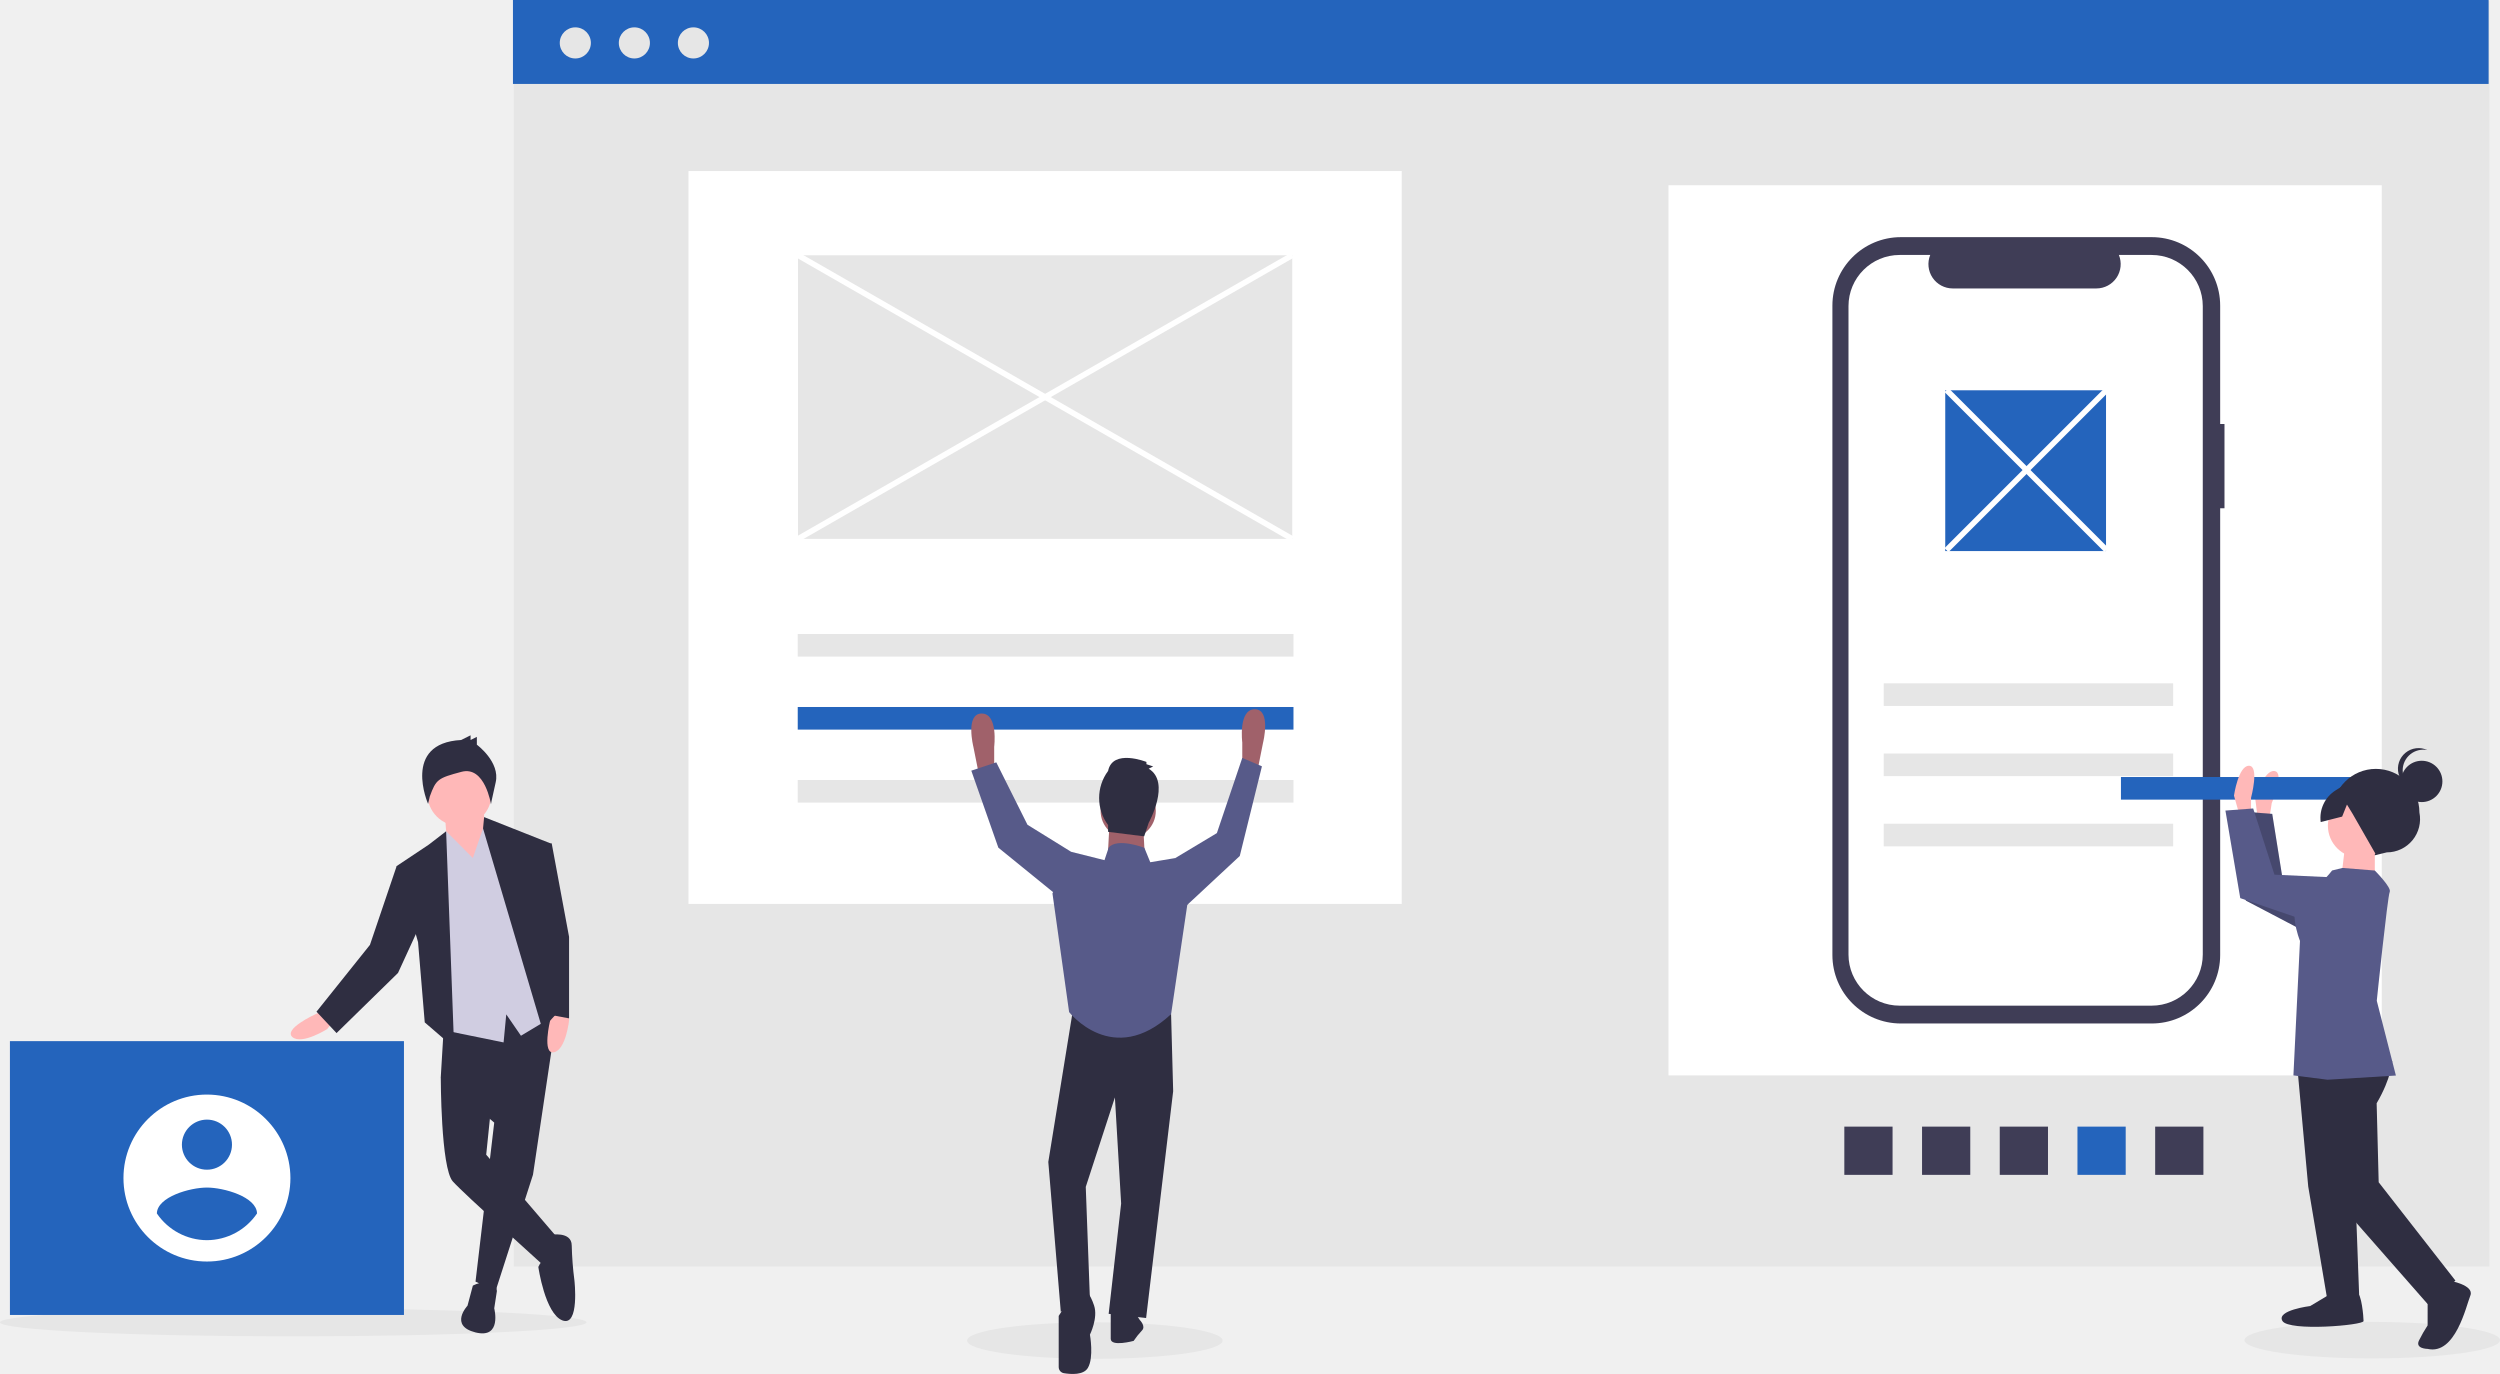
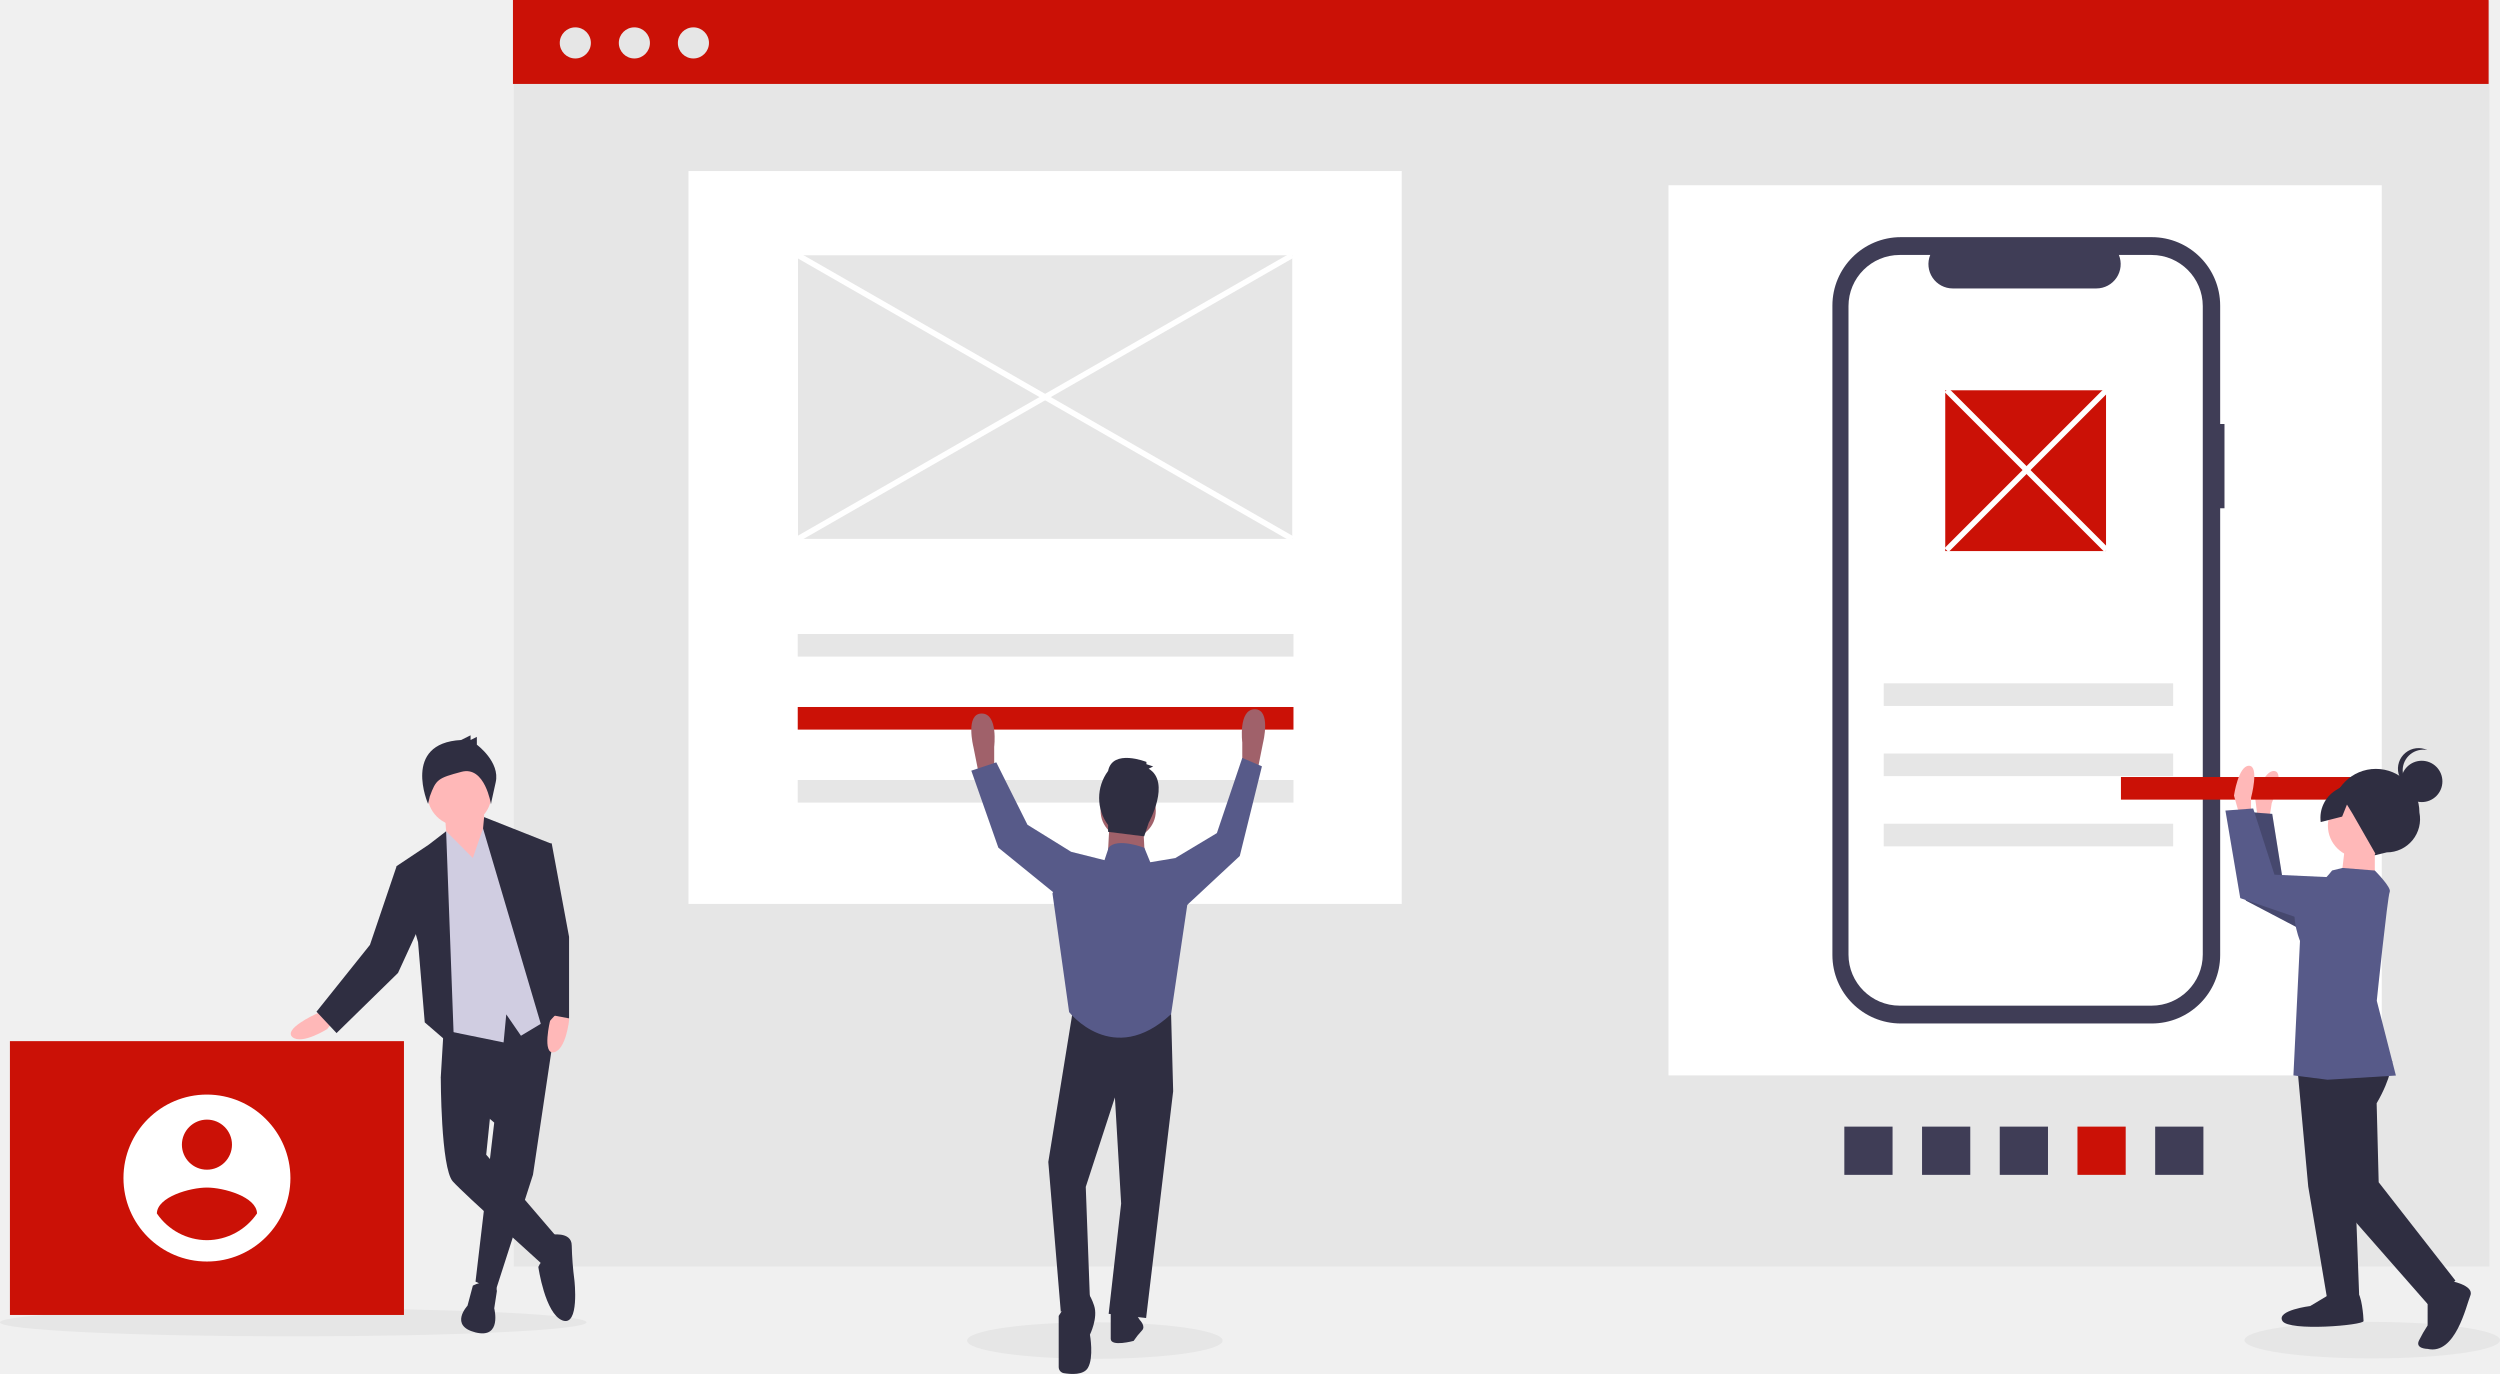
<svg xmlns="http://www.w3.org/2000/svg" id="b66c9c51-8109-402d-a3f9-100a5bb3d153" data-name="Layer 1" width="890.302" height="489.3" viewBox="0 0 890.302 489.3">
  <rect x="182.972" y="0.399" width="703.576" height="450.601" fill="#e6e6e6" />
  <rect x="245.187" y="60.907" width="254" height="261" fill="#fff" />
  <rect x="594.187" y="65.969" width="254" height="317" fill="#fff" />
  <ellipse cx="844.802" cy="477.262" rx="45.5" ry="6.5" fill="#e6e6e6" />
  <ellipse cx="389.9" cy="477.407" rx="45.5" ry="6.5" fill="#e6e6e6" />
  <ellipse cx="104.425" cy="470.907" rx="104.425" ry="5" fill="#e6e6e6" />
-   <rect x="182.672" width="703.576" height="29.89" fill="#2464bc" />
+   <rect x="182.672" width="703.576" height="29.89" fill="#cb1106" />
  <circle cx="204.884" cy="15.282" r="5.54" fill="#e6e6e6" />
  <circle cx="225.913" cy="15.282" r="5.54" fill="#e6e6e6" />
  <circle cx="246.941" cy="15.282" r="5.54" fill="#e6e6e6" />
  <path d="M947.036,356.349H945.497V314.198a24.396,24.396,0,0,0-24.396-24.396H831.8a24.396,24.396,0,0,0-24.396,24.396V545.439a24.396,24.396,0,0,0,24.396,24.396h89.302a24.396,24.396,0,0,0,24.396-24.396V386.352h1.539Z" transform="translate(-154.8491 -205.3501)" fill="#3f3d56" />
  <path d="M921.086,296.149H909.429a8.655,8.655,0,0,1-8.014,11.924H850.256A8.656,8.656,0,0,1,842.242,296.149H831.354a18.218,18.218,0,0,0-18.218,18.218v230.902a18.218,18.218,0,0,0,18.218,18.218h89.732a18.218,18.218,0,0,0,18.218-18.218v-230.902A18.218,18.218,0,0,0,921.086,296.149Z" transform="translate(-154.8491 -205.3501)" fill="#fff" />
  <rect x="284.09" y="225.776" width="176.544" height="8.053" fill="#e6e6e6" />
-   <rect x="284.09" y="251.776" width="176.544" height="8.053" fill="#2464bc" />
+   <rect x="284.09" y="251.776" width="176.544" height="8.053" fill="#cb1106" />
  <rect x="284.09" y="277.776" width="176.544" height="8.053" fill="#e6e6e6" />
  <rect x="670.839" y="243.346" width="103.064" height="8.053" fill="#e6e6e6" />
  <rect x="670.839" y="268.346" width="103.064" height="8.053" fill="#e6e6e6" />
  <rect x="670.839" y="293.346" width="103.064" height="8.053" fill="#e6e6e6" />
  <rect x="922.351" y="606.563" width="17.177" height="17.177" transform="translate(1391.242 -521.1374) rotate(90)" fill="#3f3d56" />
-   <rect x="894.676" y="606.563" width="17.177" height="17.177" transform="translate(1363.568 -493.4629) rotate(90)" fill="#2464bc" />
+   <rect x="894.676" y="606.563" width="17.177" height="17.177" transform="translate(1363.568 -493.4629) rotate(90)" fill="#cb1106" />
  <rect x="867.002" y="606.563" width="17.177" height="17.177" transform="translate(1335.893 -465.7884) rotate(90)" fill="#3f3d56" />
  <rect x="839.327" y="606.563" width="17.177" height="17.177" transform="translate(1308.219 -438.1138) rotate(90)" fill="#3f3d56" />
  <rect x="811.653" y="606.563" width="17.177" height="17.177" transform="translate(1280.544 -410.4393) rotate(90)" fill="#3f3d56" />
-   <rect x="692.742" y="138.99" width="57.258" height="57.258" fill="#2464bc" />
+   <rect x="692.742" y="138.99" width="57.258" height="57.258" fill="#cb1106" />
  <path d="M504.454,480.943l-.741,1.482-2.223-11.117s-2.965-11.858,2.965-11.858,4.447,11.858,4.447,11.858v8.152Z" transform="translate(-154.8491 -205.3501)" fill="#a0616a" />
  <path d="M601.696,479.425l.741,1.482,2.223-11.117s2.965-11.858-2.965-11.858-4.447,11.858-4.447,11.858V477.943Z" transform="translate(-154.8491 -205.3501)" fill="#a0616a" />
  <polygon points="382.215 358.94 373.322 413.784 377.768 467.145 388.144 462.699 386.662 422.677 397.038 390.808 399.261 428.606 394.815 467.886 408.155 469.369 417.79 388.585 417.049 361.163 382.215 358.94" fill="#2f2e41" />
  <path d="M537.064,665.825l-5.188,8.152V692.194a2.209,2.209,0,0,0,1.856,2.18c2.543.417,6.97.714,8.52-1.868,2.223-3.706.741-11.858.741-11.858s2.965-5.929,1.482-10.376-2.965-5.188-2.965-5.188Z" transform="translate(-154.8491 -205.3501)" fill="#2f2e41" />
  <path d="M559.298,673.237l1.482,2.223s2.223,2.223.741,3.706a28.966,28.966,0,0,0-2.965,3.706s-8.152,2.223-8.152-.741v-9.635Z" transform="translate(-154.8491 -205.3501)" fill="#2f2e41" />
  <circle cx="401.778" cy="288.795" r="9.824" fill="#a0616a" />
  <polygon points="395.185 291.867 394.444 305.949 407.784 306.69 407.043 292.608 395.185 291.867" fill="#a0616a" />
  <path d="M564.486,512.41l-2.104-5.14s-9.754-3.754-12.719-.048l-1.482,4.447-11.858-2.965-6.67,14.823,5.929,42.245s15.564,20.011,36.316.741l5.929-40.021L573.38,510.928Z" transform="translate(-154.8491 -205.3501)" fill="#575a89" />
  <polygon points="417.049 308.543 418.531 305.578 433.354 296.684 442.4 269.907 449.4 272.907 441.506 304.837 420.013 324.847 417.049 308.543" fill="#575a89" />
  <polygon points="382.956 304.837 381.474 303.355 365.91 293.72 354.793 271.486 345.9 274.45 355.534 301.872 379.251 321.142 382.956 304.837" fill="#575a89" />
  <path d="M563.919,479.1l1.606-.803-2.409-.803V476.691s-12.047-4.819-13.653,3.213a16.143,16.143,0,0,0,0,19.275v2.409l12.85,1.606,1.606-4.819S571.95,483.919,563.919,479.1Z" transform="translate(-154.8491 -205.3501)" fill="#2f2e41" />
  <path d="M269.939,565.16l-2.855,1.428s-11.422,5.235-8.09,8.09,12.373-2.855,12.373-2.855l1.904-2.38Z" transform="translate(-154.8491 -205.3501)" fill="#ffb8b8" />
  <polygon points="198.633 359.099 189.807 418.346 176.481 459.749 169.343 456.418 176.005 399.786 156.969 383.605 158.397 359.81 198.633 359.099" fill="#2f2e41" />
  <path d="M323.24,663.196s8.09-4.283,8.566,1.904l-.952,6.187s2.855,10.946-6.663,8.566-2.855-9.518-2.855-9.518Z" transform="translate(-154.8491 -205.3501)" fill="#2f2e41" />
  <path d="M318.005,583.72l-6.187,5.235s0,32.361,4.283,37.12,31.41,29.03,32.361,29.982,5.235-9.518,5.235-9.518l-25.699-29.982,1.904-18.56Z" transform="translate(-154.8491 -205.3501)" fill="#2f2e41" />
  <path d="M350.842,645.112s7.614-1.428,7.614,3.807a115.231,115.231,0,0,0,.952,12.373s1.904,16.657-4.283,14.277-8.566-19.036-8.566-19.036a7.089,7.089,0,0,1,2.855-3.331C351.318,652.25,350.842,645.112,350.842,645.112Z" transform="translate(-154.8491 -205.3501)" fill="#2f2e41" />
  <polygon points="172.198 288.424 173.626 306.033 169.819 312.695 159.349 302.701 158.397 289.376 172.198 288.424" fill="#ffb8b8" />
  <circle cx="163.632" cy="282.713" r="11.422" fill="#ffb8b8" />
  <polygon points="168.391 305.557 173.15 291.756 181.716 301.274 197.421 361.713 185.523 368.852 180.289 361.237 179.337 371.231 156.017 366.472 154.114 302.701 158.87 296.002 168.391 305.557" fill="#d0cde1" />
  <polygon points="161.728 373.135 158.873 296.039 152.686 300.798 141.264 308.412 148.879 335.539 151.258 364.093 161.728 373.135" fill="#2f2e41" />
  <polygon points="144.596 308.888 141.264 308.412 131.746 336.49 112.71 360.286 119.849 367.9 141.74 346.484 149.831 328.876 144.596 308.888" fill="#2f2e41" />
  <path d="M351.417,565.595l-.649,3.126s-2.971,12.208,1.335,11.363,5.428-11.48,5.428-11.48l-.688-2.969Z" transform="translate(-154.8491 -205.3501)" fill="#ffb8b8" />
  <polygon points="172.406 290.983 195.993 300.322 193.138 328.876 198.849 360.286 193.138 366.472 172.022 295.028 172.406 290.983" fill="#2f2e41" />
  <path d="M319.079,468.881l3.353-1.676v1.676l2.235-1.118v2.794s8.382,6.146,6.705,13.41-1.676,7.823-1.676,7.823-2.119-13.814-10.501-11.579-9.056,2.639-11.291,8.785l-.606,2.636S297.846,469.998,319.079,468.881Z" transform="translate(-154.8491 -205.3501)" fill="#2f2e41" />
  <polygon points="192.662 300.322 196.469 300.322 202.656 333.635 202.656 362.665 195.042 361.237 188.855 317.454 192.662 300.322" fill="#2f2e41" />
-   <rect x="3.535" y="370.772" width="140.321" height="97.511" fill="#2464bc" />
+   <rect x="3.535" y="370.772" width="140.321" height="97.511" fill="#cb1106" />
  <path d="M228.545,595.148a29.729,29.729,0,1,0,29.729,29.729A29.816,29.816,0,0,0,228.545,595.148Zm0,8.919a8.919,8.919,0,1,1-8.919,8.919,8.949,8.949,0,0,1,8.919-8.919Zm0,42.936a21.657,21.657,0,0,1-17.837-9.519c.143-5.946,11.892-9.219,17.837-9.219s17.694,3.273,17.837,9.219a21.693,21.693,0,0,1-17.837,9.519Z" transform="translate(-154.8491 -205.3501)" fill="#fff" />
  <rect x="284.187" y="90.907" width="176" height="101" fill="#e6e6e6" />
  <path d="M963.051,496.584l.815-5.26s4.753-10.805.996-11.388-6.891,9.704-6.891,9.704l1.375,10.986Z" transform="translate(-154.8491 -205.3501)" fill="#ffb8b8" />
  <polygon points="846.67 321.051 813.089 314.306 809.187 289.847 799.302 289.084 799.785 320.707 828.962 336.004 846.67 321.051" fill="#575a89" />
  <polygon points="846.67 321.051 813.089 314.306 809.187 289.847 799.302 289.084 799.785 320.707 828.962 336.004 846.67 321.051" opacity="0.2" />
-   <rect x="910.162" y="482.062" width="103.064" height="8.053" transform="translate(1768.539 766.8261) rotate(-180)" fill="#2464bc" />
+   <rect x="910.162" y="482.062" width="103.064" height="8.053" transform="translate(1768.539 766.8261) rotate(-180)" fill="#cb1106" />
  <path d="M956.49,494.78l.007-5.323s3.056-11.402-.746-11.407-5.336,10.639-5.336,10.639l3.028,10.649Z" transform="translate(-154.8491 -205.3501)" fill="#ffb8b8" />
  <path d="M1000.202,510.025l4.607-1.123a11.862,11.862,0,0,0,11.642-14.211h0a15.504,15.504,0,0,0-15.485-15.524h0A15.504,15.504,0,0,0,985.443,494.652v0A12.321,12.321,0,0,0,1000.202,510.025Z" transform="translate(-154.8491 -205.3501)" fill="#2f2e41" />
  <polygon points="818.254 381.458 822.005 422.524 828.797 462.833 840.203 462.847 838.732 423.305 832.709 375.393 818.254 381.458" fill="#2f2e41" />
  <path d="M985.17,665.904l-7.61,4.553s-12.168,1.505-9.892,5.31,28.893,1.557,28.895.036-.748-9.886-2.269-9.888Z" transform="translate(-154.8491 -205.3501)" fill="#2f2e41" />
  <path d="M1006.771,583.26s-.214,5.871-5.548,14.989l.725,28.135,27.33,35.012-9.896,8.352-33.409-38.061-8.307-45.634,10.659-10.632Z" transform="translate(-154.8491 -205.3501)" fill="#2f2e41" />
  <path d="M1026.997,661.394s9.123,1.532,7.597,5.332-5.349,21.284-15.232,18.991c0,0-4.562-.006-3.038-3.045a55.004,55.004,0,0,1,3.048-5.319l.012-9.885Z" transform="translate(-154.8491 -205.3501)" fill="#2f2e41" />
  <circle cx="840.415" cy="294.041" r="11.406" fill="#ffb8b8" />
  <polygon points="845.728 301.652 845.712 314.578 833.546 314.563 835.083 301.639 845.728 301.652" fill="#ffb8b8" />
  <path d="M985.359,515.347l3.687-.906,11.521.925s6.075,6.091,5.313,7.611-4.611,38.774-4.611,38.774l6.81,26.622-24.334,1.49-12.164-1.536,2.341-47.902s-5.306-12.933,1.542-16.727A29.954,29.954,0,0,0,985.359,515.347Z" transform="translate(-154.8491 -205.3501)" fill="#575a89" />
  <polygon points="844.193 313.056 809.978 311.492 802.404 287.911 792.518 288.658 797.801 319.841 828.964 330.526 844.193 313.056" fill="#575a89" />
  <circle cx="862.432" cy="278.279" r="7.359" fill="#2f2e41" />
  <path d="M1010.492,479.674a7.355,7.355,0,0,1,8.807-7.205A7.355,7.355,0,1,0,1014.711,486.331,7.353,7.353,0,0,1,1010.492,479.674Z" transform="translate(-154.8491 -205.3501)" fill="#2f2e41" />
  <path d="M1004.179,483.847l-9.921-1.827-7.63,4.782a11.573,11.573,0,0,0-5.331,11.295l7.641-1.937,1.711-4.29,2.038,3.34,8.267,14.454,8.37-4.552,5.333-8.358Z" transform="translate(-154.8491 -205.3501)" fill="#2f2e41" />
  <rect x="526.036" y="245.297" width="2" height="202.921" transform="translate(-190.8885 425.9309) rotate(-60.15005)" fill="#fff" />
  <rect x="425.576" y="345.758" width="202.921" height="2" transform="translate(-257.5169 102.9269) rotate(-29.84553)" fill="#fff" />
  <rect x="875.536" y="332.452" width="2" height="80.61" transform="translate(-161.6969 523.6326) rotate(-45)" fill="#fff" />
  <rect x="836.231" y="371.757" width="80.61" height="2" transform="translate(-161.6969 523.6326) rotate(-45)" fill="#fff" />
</svg>
